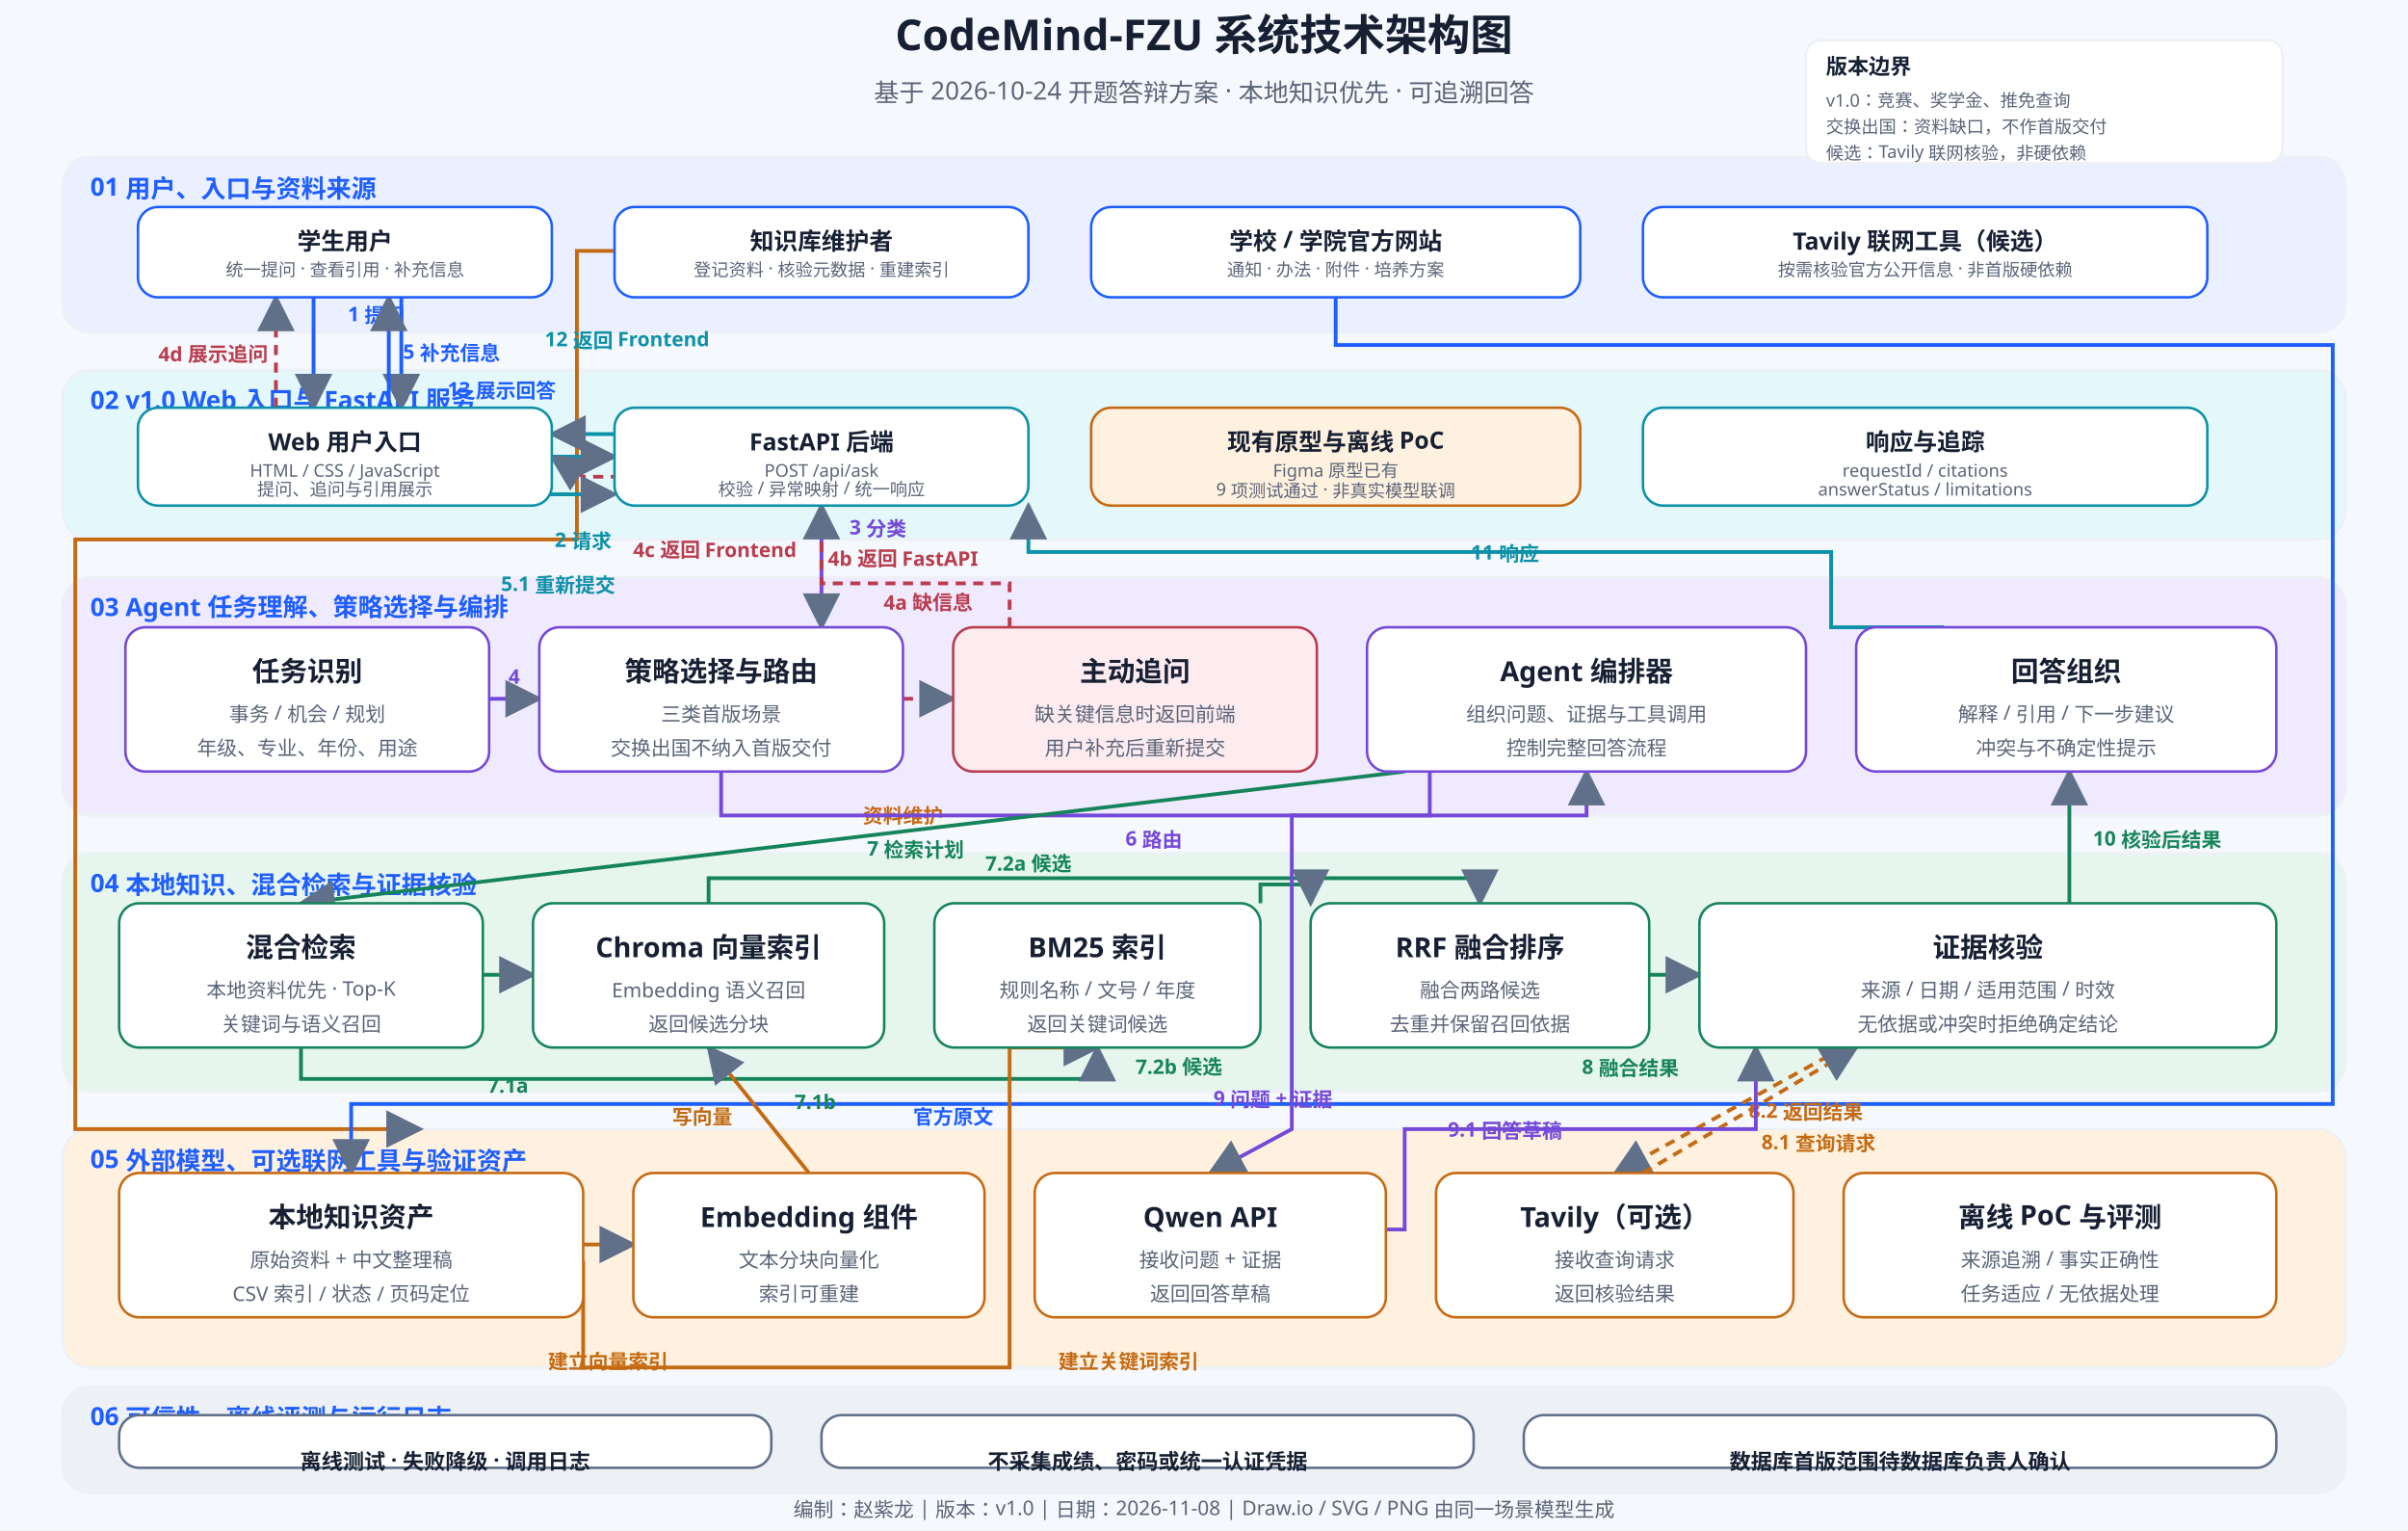
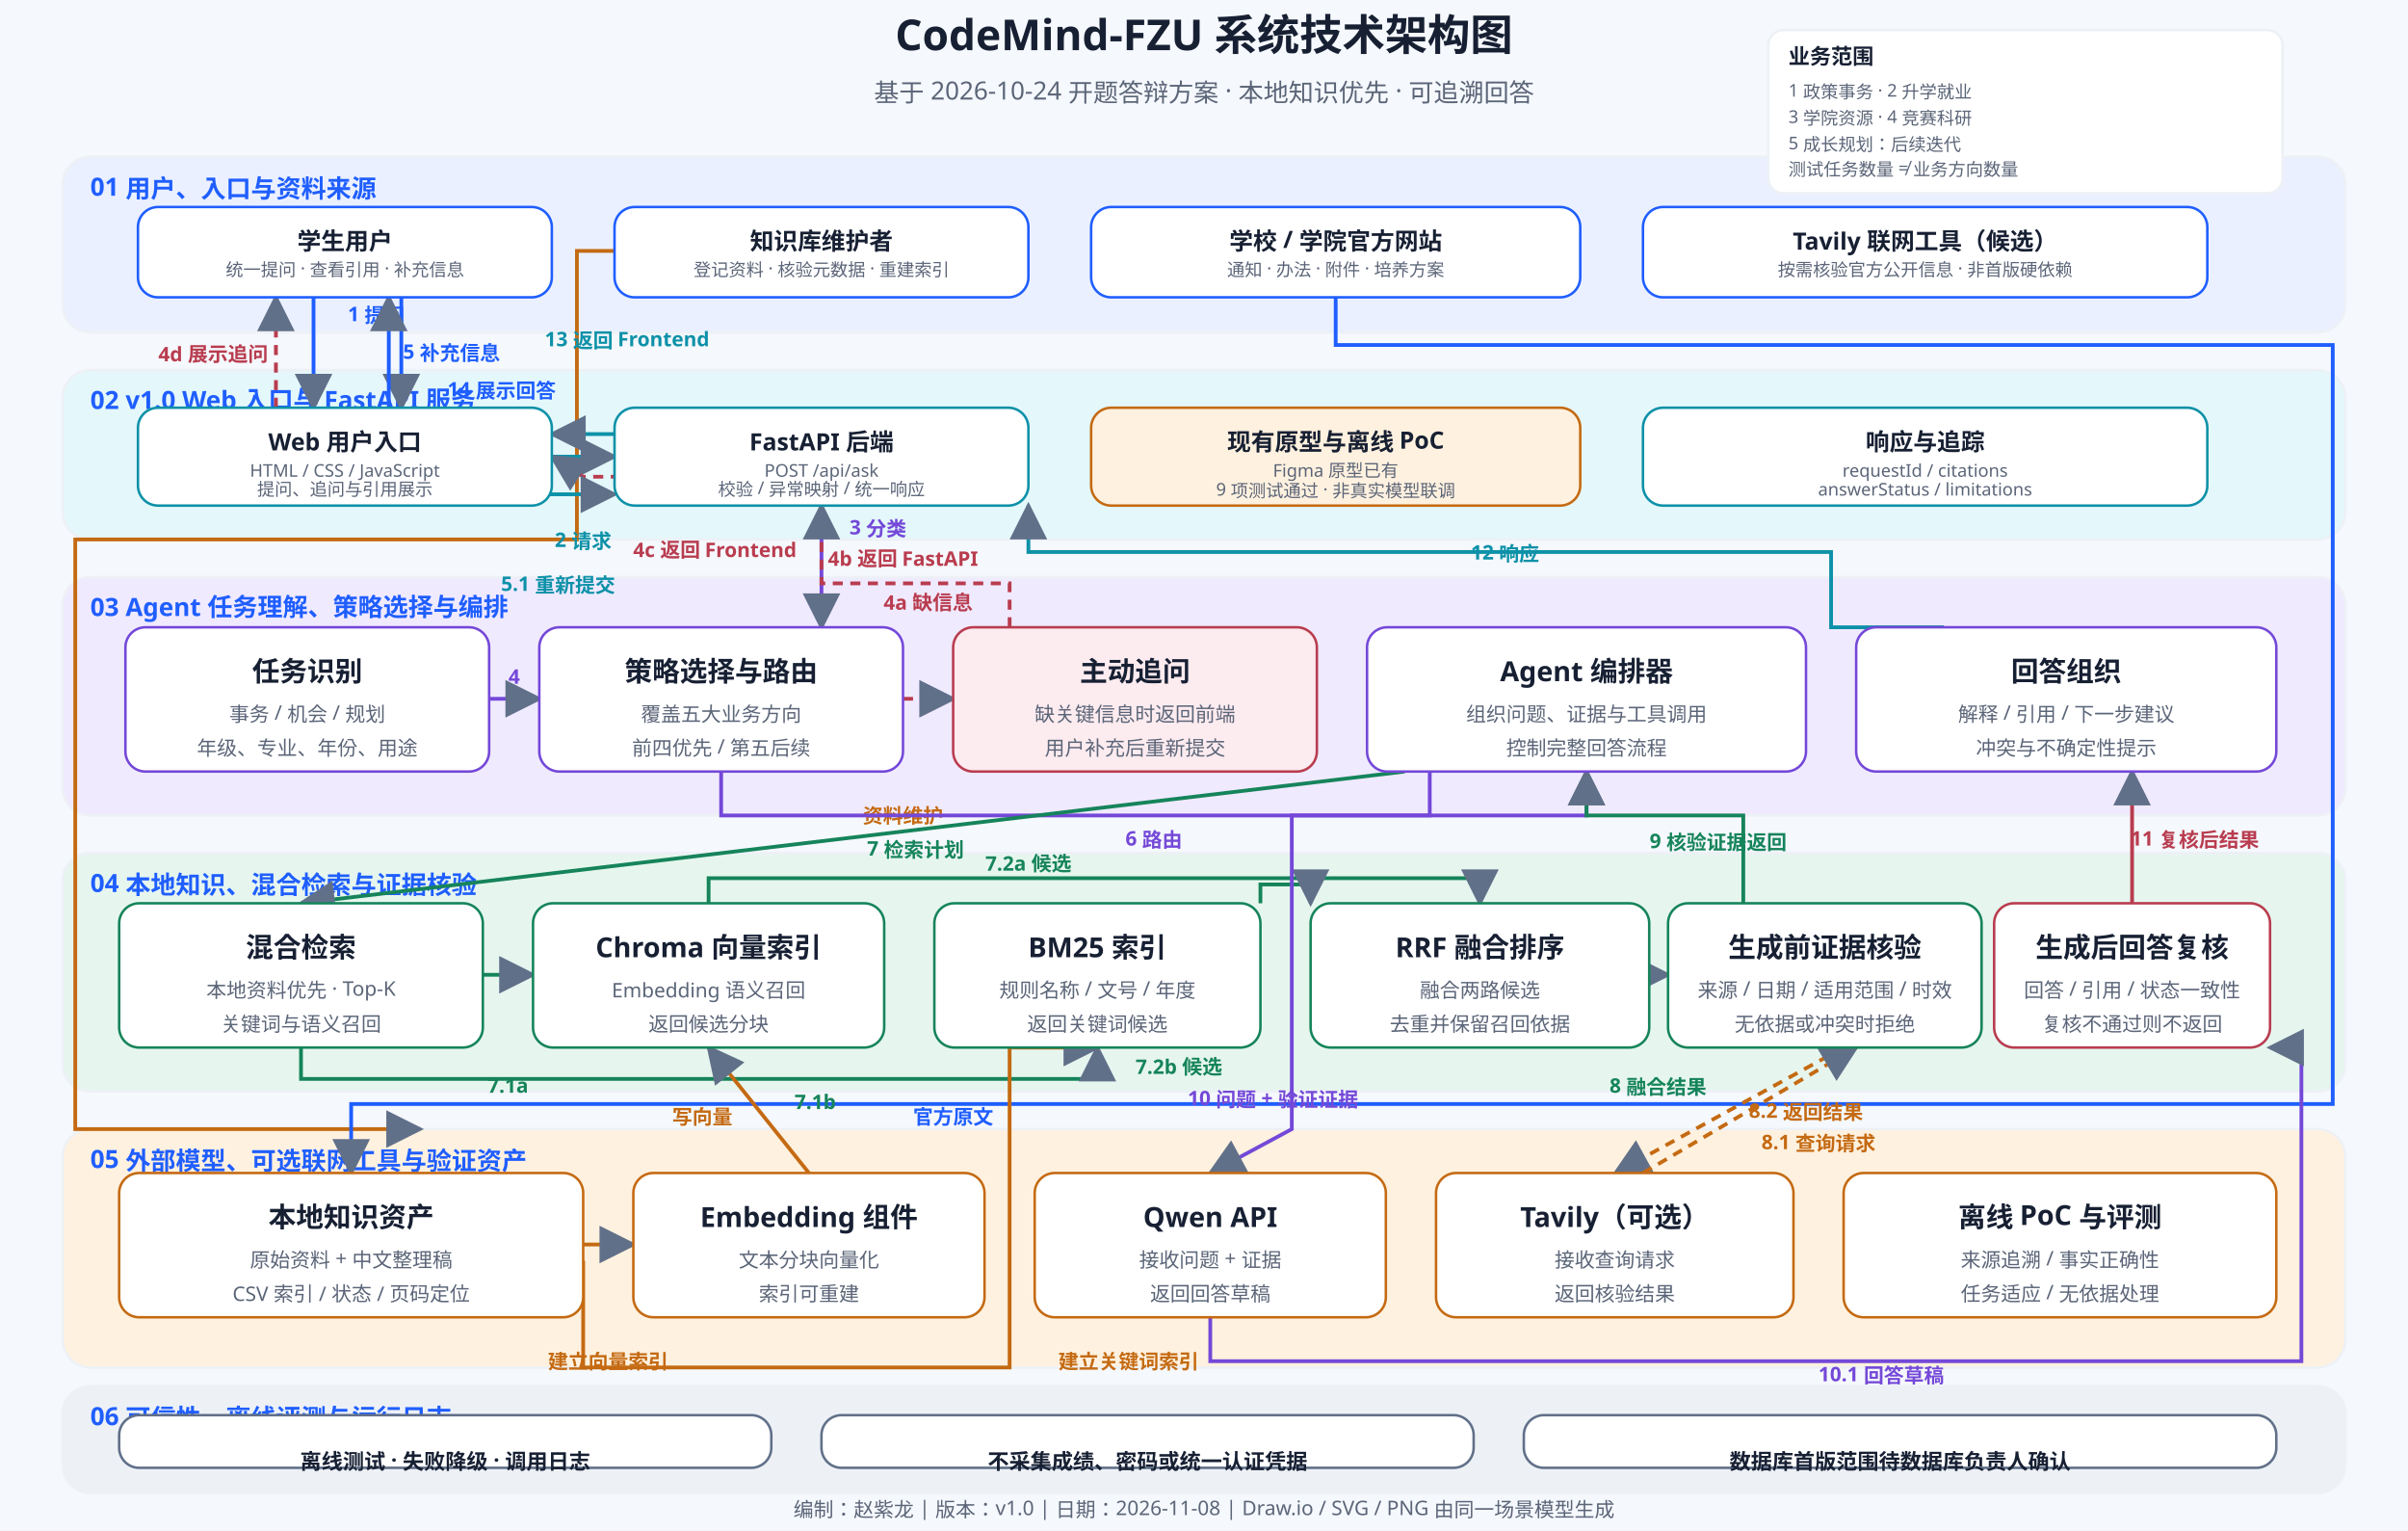
<svg xmlns="http://www.w3.org/2000/svg" width="1920" height="1220" viewBox="0 0 1920 1220">
  <style>text{font-family:'Microsoft YaHei',sans-serif}</style>
  <defs>
    <marker id="arrow" markerWidth="10" markerHeight="10" refX="9" refY="5" orient="auto-start-reverse">
      <path d="M0 0 L10 5 L0 10 z" fill="#617089" />
    </marker>
  </defs>
  <rect width="1920" height="1220" fill="#F5F8FC" />
  <rect x="50" y="125" width="1820" height="140" rx="22" fill="#EAF0FF" stroke="#EDF1F6" stroke-width="2" />
  <text x="72" y="156" font-size="20" font-weight="700" fill="#1F5EFF">01  用户、入口与资料来源</text>
  <rect x="50" y="295" width="1820" height="135" rx="22" fill="#E4F7FA" stroke="#EDF1F6" stroke-width="2" />
  <text x="72" y="326" font-size="20" font-weight="700" fill="#1F5EFF">02  v1.0 Web 入口与 FastAPI 服务</text>
  <rect x="50" y="460" width="1820" height="190" rx="22" fill="#F0EAFF" stroke="#EDF1F6" stroke-width="2" />
  <text x="72" y="491" font-size="20" font-weight="700" fill="#1F5EFF">03  Agent 任务理解、策略选择与编排</text>
  <rect x="50" y="680" width="1820" height="190" rx="22" fill="#E6F6EF" stroke="#EDF1F6" stroke-width="2" />
  <text x="72" y="711" font-size="20" font-weight="700" fill="#1F5EFF">04  本地知识、混合检索与证据核验</text>
  <rect x="50" y="900" width="1820" height="190" rx="22" fill="#FFF1DF" stroke="#EDF1F6" stroke-width="2" />
  <text x="72" y="931" font-size="20" font-weight="700" fill="#1F5EFF">05  外部模型、可选联网工具与验证资产</text>
  <rect x="50" y="1105" width="1820" height="85" rx="22" fill="#EDF1F6" stroke="#EDF1F6" stroke-width="2" />
  <text x="72" y="1136" font-size="20" font-weight="700" fill="#1F5EFF">06  可信性、离线评测与运行日志</text>
  <polyline points="250,237 250,325" fill="none" stroke="#1F5EFF" stroke-width="3" marker-end="url(#arrow)" />
  <text x="300" y="256" text-anchor="middle" font-size="16" font-weight="700" fill="#1F5EFF">1 提问</text>
  <polyline points="490,200 460,200 460,430 60,430 60,900 335,900" fill="none" stroke="#C46A12" stroke-width="3" marker-end="url(#arrow)" />
  <text x="720" y="656" text-anchor="middle" font-size="16" font-weight="700" fill="#C46A12">资料维护</text>
  <polyline points="1065,237 1065,275 1860,275 1860,880 280,880 280,935" fill="none" stroke="#1F5EFF" stroke-width="3" marker-end="url(#arrow)" />
  <text x="760" y="896" text-anchor="middle" font-size="16" font-weight="700" fill="#1F5EFF">官方原文</text>
  <polyline points="440,364 490,364" fill="none" stroke="#0D91A8" stroke-width="3" marker-end="url(#arrow)" />
  <text x="465" y="436" text-anchor="middle" font-size="16" font-weight="700" fill="#0D91A8">2 请求</text>
  <polyline points="655,403 655,500" fill="none" stroke="#7448D8" stroke-width="3" marker-end="url(#arrow)" />
  <text x="700" y="426" text-anchor="middle" font-size="16" font-weight="700" fill="#7448D8">3 分类</text>
  <polyline points="390,557 430,557" fill="none" stroke="#7448D8" stroke-width="3" marker-end="url(#arrow)" />
  <text x="410" y="545" text-anchor="middle" font-size="16" font-weight="700" fill="#7448D8">4</text>
  <polyline points="720,557 760,557" fill="none" stroke="#B93C4F" stroke-width="3" stroke-dasharray="8 6" marker-end="url(#arrow)" />
  <text x="740" y="486" text-anchor="middle" font-size="16" font-weight="700" fill="#B93C4F">4a 缺信息</text>
  <polyline points="805,500 805,465 655,465 655,403" fill="none" stroke="#B93C4F" stroke-width="3" stroke-dasharray="8 6" marker-end="url(#arrow)" />
  <text x="720" y="451" text-anchor="middle" font-size="16" font-weight="700" fill="#B93C4F">4b 返回 FastAPI</text>
  <polyline points="570,403 570,380 465,380 440,364" fill="none" stroke="#B93C4F" stroke-width="3" stroke-dasharray="8 6" marker-end="url(#arrow)" />
  <text x="570" y="444" text-anchor="middle" font-size="16" font-weight="700" fill="#B93C4F">4c 返回 Frontend</text>
  <polyline points="220,325 220,237" fill="none" stroke="#B93C4F" stroke-width="3" stroke-dasharray="8 6" marker-end="url(#arrow)" />
  <text x="170" y="288" text-anchor="middle" font-size="16" font-weight="700" fill="#B93C4F">4d 展示追问</text>
  <polyline points="320,237 320,325" fill="none" stroke="#1F5EFF" stroke-width="3" marker-end="url(#arrow)" />
  <text x="360" y="286" text-anchor="middle" font-size="16" font-weight="700" fill="#1F5EFF">5 补充信息</text>
  <polyline points="430,394 490,394" fill="none" stroke="#0D91A8" stroke-width="3" marker-end="url(#arrow)" />
  <text x="445" y="471" text-anchor="middle" font-size="16" font-weight="700" fill="#0D91A8">5.1 重新提交</text>
  <polyline points="575,615 575,650 1265,650 1265,615" fill="none" stroke="#7448D8" stroke-width="3" marker-end="url(#arrow)" />
  <text x="920" y="674" text-anchor="middle" font-size="16" font-weight="700" fill="#7448D8">6 路由</text>
  <polyline points="1120,615 240,720" fill="none" stroke="#16845B" stroke-width="3" marker-end="url(#arrow)" />
  <text x="730" y="682" text-anchor="middle" font-size="16" font-weight="700" fill="#16845B">7 检索计划</text>
  <polyline points="385,777 425,777" fill="none" stroke="#16845B" stroke-width="3" marker-end="url(#arrow)" />
  <text x="405" y="871" text-anchor="middle" font-size="16" font-weight="700" fill="#16845B">7.1a</text>
  <polyline points="240,835 240,860 875,860 875,835" fill="none" stroke="#16845B" stroke-width="3" marker-end="url(#arrow)" />
  <text x="650" y="884" text-anchor="middle" font-size="16" font-weight="700" fill="#16845B">7.1b</text>
  <polyline points="565,720 565,700 1180,700 1180,720" fill="none" stroke="#16845B" stroke-width="3" marker-end="url(#arrow)" />
  <text x="820" y="694" text-anchor="middle" font-size="16" font-weight="700" fill="#16845B">7.2a 候选</text>
  <polyline points="1005,720 1005,705 1045,705 1045,720" fill="none" stroke="#16845B" stroke-width="3" marker-end="url(#arrow)" />
  <text x="940" y="856" text-anchor="middle" font-size="16" font-weight="700" fill="#16845B">7.2b 候选</text>
-   <polyline points="1315,777 1355,777" fill="none" stroke="#16845B" stroke-width="3" marker-end="url(#arrow)" />
-   <text x="1300" y="856" text-anchor="middle" font-size="16" font-weight="700" fill="#16845B">8 融合结果</text>
+   <polyline points="1315,777 1330,777" fill="none" stroke="#16845B" stroke-width="3" marker-end="url(#arrow)" />
+   <text x="1322" y="871" text-anchor="middle" font-size="16" font-weight="700" fill="#16845B">8 融合结果</text>
  <polyline points="1470,835 1288,935" fill="none" stroke="#C46A12" stroke-width="3" stroke-dasharray="8 6" marker-end="url(#arrow)" />
  <text x="1450" y="916" text-anchor="middle" font-size="16" font-weight="700" fill="#C46A12">8.1 查询请求</text>
  <polyline points="1310,935 1480,835" fill="none" stroke="#C46A12" stroke-width="3" stroke-dasharray="8 6" marker-end="url(#arrow)" />
  <text x="1440" y="891" text-anchor="middle" font-size="16" font-weight="700" fill="#C46A12">8.2 返回结果</text>
+   <polyline points="1390,720 1390,650 1265,650 1265,615" fill="none" stroke="#16845B" stroke-width="3" marker-end="url(#arrow)" />
+   <text x="1370" y="676" text-anchor="middle" font-size="16" font-weight="700" fill="#16845B">9 核验证据返回</text>
  <polyline points="1140,590 1140,650 1030,650 1030,900 965,935" fill="none" stroke="#7448D8" stroke-width="3" marker-end="url(#arrow)" />
-   <text x="1015" y="881" text-anchor="middle" font-size="16" font-weight="700" fill="#7448D8">9 问题 + 证据</text>
-   <polyline points="1105,980 1120,980 1120,900 1400,900 1400,835" fill="none" stroke="#7448D8" stroke-width="3" marker-end="url(#arrow)" />
-   <text x="1200" y="906" text-anchor="middle" font-size="16" font-weight="700" fill="#7448D8">9.1 回答草稿</text>
-   <polyline points="1650,720 1650,615" fill="none" stroke="#16845B" stroke-width="3" marker-end="url(#arrow)" />
-   <text x="1720" y="674" text-anchor="middle" font-size="16" font-weight="700" fill="#16845B">10 核验后结果</text>
+   <text x="1015" y="881" text-anchor="middle" font-size="16" font-weight="700" fill="#7448D8">10 问题 + 验证证据</text>
+   <polyline points="965,1050 965,1085 1835,1085 1835,835 1810,835" fill="none" stroke="#7448D8" stroke-width="3" marker-end="url(#arrow)" />
+   <text x="1500" y="1101" text-anchor="middle" font-size="16" font-weight="700" fill="#7448D8">10.1 回答草稿</text>
+   <polyline points="1700,720 1700,615" fill="none" stroke="#B93C4F" stroke-width="3" marker-end="url(#arrow)" />
+   <text x="1750" y="674" text-anchor="middle" font-size="16" font-weight="700" fill="#B93C4F">11 复核后结果</text>
  <polyline points="1550,500 1460,500 1460,440 820,440 820,403" fill="none" stroke="#0D91A8" stroke-width="3" marker-end="url(#arrow)" />
-   <text x="1200" y="446" text-anchor="middle" font-size="16" font-weight="700" fill="#0D91A8">11 响应</text>
+   <text x="1200" y="446" text-anchor="middle" font-size="16" font-weight="700" fill="#0D91A8">12 响应</text>
  <polyline points="490,346 440,346" fill="none" stroke="#0D91A8" stroke-width="3" marker-end="url(#arrow)" />
-   <text x="500" y="276" text-anchor="middle" font-size="16" font-weight="700" fill="#0D91A8">12 返回 Frontend</text>
+   <text x="500" y="276" text-anchor="middle" font-size="16" font-weight="700" fill="#0D91A8">13 返回 Frontend</text>
  <polyline points="310,325 310,237" fill="none" stroke="#1F5EFF" stroke-width="3" marker-end="url(#arrow)" />
-   <text x="400" y="316" text-anchor="middle" font-size="16" font-weight="700" fill="#1F5EFF">13 展示回答</text>
+   <text x="400" y="316" text-anchor="middle" font-size="16" font-weight="700" fill="#1F5EFF">14 展示回答</text>
  <polyline points="465,992 505,992" fill="none" stroke="#C46A12" stroke-width="3" marker-end="url(#arrow)" />
  <text x="485" y="1091" text-anchor="middle" font-size="16" font-weight="700" fill="#C46A12">建立向量索引</text>
  <polyline points="645,935 565,835" fill="none" stroke="#C46A12" stroke-width="3" marker-end="url(#arrow)" />
  <text x="560" y="896" text-anchor="middle" font-size="16" font-weight="700" fill="#C46A12">写向量</text>
  <polyline points="465,1005 465,1090 805,1090 805,835 875,835" fill="none" stroke="#C46A12" stroke-width="3" marker-end="url(#arrow)" />
  <text x="900" y="1091" text-anchor="middle" font-size="16" font-weight="700" fill="#C46A12">建立关键词索引</text>
  <rect x="110" y="165" width="330" height="72" rx="16" fill="#FFFFFF" stroke="#1F5EFF" stroke-width="2" />
  <text x="275.0" y="199" text-anchor="middle" font-size="19" font-weight="700" fill="#172033">学生用户</text>
  <text x="275.0" y="220" text-anchor="middle" font-size="14" fill="#5B6578">统一提问 · 查看引用 · 补充信息</text>
  <rect x="490" y="165" width="330" height="72" rx="16" fill="#FFFFFF" stroke="#1F5EFF" stroke-width="2" />
  <text x="655.0" y="199" text-anchor="middle" font-size="19" font-weight="700" fill="#172033">知识库维护者</text>
  <text x="655.0" y="220" text-anchor="middle" font-size="14" fill="#5B6578">登记资料 · 核验元数据 · 重建索引</text>
  <rect x="870" y="165" width="390" height="72" rx="16" fill="#FFFFFF" stroke="#1F5EFF" stroke-width="2" />
  <text x="1065.0" y="199" text-anchor="middle" font-size="19" font-weight="700" fill="#172033">学校 / 学院官方网站</text>
  <text x="1065.0" y="220" text-anchor="middle" font-size="14" fill="#5B6578">通知 · 办法 · 附件 · 培养方案</text>
  <rect x="1310" y="165" width="450" height="72" rx="16" fill="#FFFFFF" stroke="#1F5EFF" stroke-width="2" />
  <text x="1535.0" y="199" text-anchor="middle" font-size="19" font-weight="700" fill="#172033">Tavily 联网工具（候选）</text>
  <text x="1535.0" y="220" text-anchor="middle" font-size="14" fill="#5B6578">按需核验官方公开信息 · 非首版硬依赖</text>
  <rect x="110" y="325" width="330" height="78" rx="16" fill="#FFFFFF" stroke="#0D91A8" stroke-width="2" />
  <text x="275.0" y="359" text-anchor="middle" font-size="19" font-weight="700" fill="#172033">Web 用户入口</text>
  <text x="275.0" y="380" text-anchor="middle" font-size="14" fill="#5B6578">HTML / CSS / JavaScript</text>
  <text x="275.0" y="395" text-anchor="middle" font-size="14" fill="#5B6578">提问、追问与引用展示</text>
  <rect x="490" y="325" width="330" height="78" rx="16" fill="#FFFFFF" stroke="#0D91A8" stroke-width="2" />
  <text x="655.0" y="359" text-anchor="middle" font-size="19" font-weight="700" fill="#172033">FastAPI 后端</text>
  <text x="655.0" y="380" text-anchor="middle" font-size="14" fill="#5B6578">POST /api/ask</text>
  <text x="655.0" y="395" text-anchor="middle" font-size="14" fill="#5B6578">校验 / 异常映射 / 统一响应</text>
  <rect x="870" y="325" width="390" height="78" rx="16" fill="#FFF1DF" stroke="#C46A12" stroke-width="2" />
  <text x="1065.0" y="359" text-anchor="middle" font-size="19" font-weight="700" fill="#172033">现有原型与离线 PoC</text>
  <text x="1065.0" y="380" text-anchor="middle" font-size="14" fill="#5B6578">Figma 原型已有</text>
  <text x="1065.0" y="395" text-anchor="middle" font-size="14" fill="#5B6578">9 项测试通过 · 非真实模型联调</text>
  <rect x="1310" y="325" width="450" height="78" rx="16" fill="#FFFFFF" stroke="#0D91A8" stroke-width="2" />
  <text x="1535.0" y="359" text-anchor="middle" font-size="19" font-weight="700" fill="#172033">响应与追踪</text>
  <text x="1535.0" y="380" text-anchor="middle" font-size="14" fill="#5B6578">requestId / citations</text>
  <text x="1535.0" y="395" text-anchor="middle" font-size="14" fill="#5B6578">answerStatus / limitations</text>
  <rect x="100" y="500" width="290" height="115" rx="16" fill="#FFFFFF" stroke="#7448D8" stroke-width="2" />
  <text x="245.0" y="543" text-anchor="middle" font-size="22" font-weight="700" fill="#172033">任务识别</text>
  <text x="245.0" y="575" text-anchor="middle" font-size="16" fill="#5B6578">事务 / 机会 / 规划</text>
  <text x="245.0" y="602" text-anchor="middle" font-size="16" fill="#5B6578">年级、专业、年份、用途</text>
  <rect x="430" y="500" width="290" height="115" rx="16" fill="#FFFFFF" stroke="#7448D8" stroke-width="2" />
  <text x="575.0" y="543" text-anchor="middle" font-size="22" font-weight="700" fill="#172033">策略选择与路由</text>
-   <text x="575.0" y="575" text-anchor="middle" font-size="16" fill="#5B6578">三类首版场景</text>
-   <text x="575.0" y="602" text-anchor="middle" font-size="16" fill="#5B6578">交换出国不纳入首版交付</text>
+   <text x="575.0" y="575" text-anchor="middle" font-size="16" fill="#5B6578">覆盖五大业务方向</text>
+   <text x="575.0" y="602" text-anchor="middle" font-size="16" fill="#5B6578">前四优先 / 第五后续</text>
  <rect x="760" y="500" width="290" height="115" rx="16" fill="#FCEBEF" stroke="#B93C4F" stroke-width="2" />
  <text x="905.0" y="543" text-anchor="middle" font-size="22" font-weight="700" fill="#172033">主动追问</text>
  <text x="905.0" y="575" text-anchor="middle" font-size="16" fill="#5B6578">缺关键信息时返回前端</text>
  <text x="905.0" y="602" text-anchor="middle" font-size="16" fill="#5B6578">用户补充后重新提交</text>
  <rect x="1090" y="500" width="350" height="115" rx="16" fill="#FFFFFF" stroke="#7448D8" stroke-width="2" />
  <text x="1265.0" y="543" text-anchor="middle" font-size="22" font-weight="700" fill="#172033">Agent 编排器</text>
  <text x="1265.0" y="575" text-anchor="middle" font-size="16" fill="#5B6578">组织问题、证据与工具调用</text>
  <text x="1265.0" y="602" text-anchor="middle" font-size="16" fill="#5B6578">控制完整回答流程</text>
  <rect x="1480" y="500" width="335" height="115" rx="16" fill="#FFFFFF" stroke="#7448D8" stroke-width="2" />
  <text x="1647.5" y="543" text-anchor="middle" font-size="22" font-weight="700" fill="#172033">回答组织</text>
  <text x="1647.5" y="575" text-anchor="middle" font-size="16" fill="#5B6578">解释 / 引用 / 下一步建议</text>
  <text x="1647.5" y="602" text-anchor="middle" font-size="16" fill="#5B6578">冲突与不确定性提示</text>
  <rect x="95" y="720" width="290" height="115" rx="16" fill="#FFFFFF" stroke="#16845B" stroke-width="2" />
  <text x="240.0" y="763" text-anchor="middle" font-size="22" font-weight="700" fill="#172033">混合检索</text>
  <text x="240.0" y="795" text-anchor="middle" font-size="16" fill="#5B6578">本地资料优先 · Top-K</text>
  <text x="240.0" y="822" text-anchor="middle" font-size="16" fill="#5B6578">关键词与语义召回</text>
  <rect x="425" y="720" width="280" height="115" rx="16" fill="#FFFFFF" stroke="#16845B" stroke-width="2" />
  <text x="565.0" y="763" text-anchor="middle" font-size="22" font-weight="700" fill="#172033">Chroma 向量索引</text>
  <text x="565.0" y="795" text-anchor="middle" font-size="16" fill="#5B6578">Embedding 语义召回</text>
  <text x="565.0" y="822" text-anchor="middle" font-size="16" fill="#5B6578">返回候选分块</text>
  <rect x="745" y="720" width="260" height="115" rx="16" fill="#FFFFFF" stroke="#16845B" stroke-width="2" />
  <text x="875.0" y="763" text-anchor="middle" font-size="22" font-weight="700" fill="#172033">BM25 索引</text>
  <text x="875.0" y="795" text-anchor="middle" font-size="16" fill="#5B6578">规则名称 / 文号 / 年度</text>
  <text x="875.0" y="822" text-anchor="middle" font-size="16" fill="#5B6578">返回关键词候选</text>
  <rect x="1045" y="720" width="270" height="115" rx="16" fill="#FFFFFF" stroke="#16845B" stroke-width="2" />
  <text x="1180.0" y="763" text-anchor="middle" font-size="22" font-weight="700" fill="#172033">RRF 融合排序</text>
  <text x="1180.0" y="795" text-anchor="middle" font-size="16" fill="#5B6578">融合两路候选</text>
  <text x="1180.0" y="822" text-anchor="middle" font-size="16" fill="#5B6578">去重并保留召回依据</text>
-   <rect x="1355" y="720" width="460" height="115" rx="16" fill="#FFFFFF" stroke="#16845B" stroke-width="2" />
-   <text x="1585.0" y="763" text-anchor="middle" font-size="22" font-weight="700" fill="#172033">证据核验</text>
-   <text x="1585.0" y="795" text-anchor="middle" font-size="16" fill="#5B6578">来源 / 日期 / 适用范围 / 时效</text>
-   <text x="1585.0" y="822" text-anchor="middle" font-size="16" fill="#5B6578">无依据或冲突时拒绝确定结论</text>
+   <rect x="1330" y="720" width="250" height="115" rx="16" fill="#FFFFFF" stroke="#16845B" stroke-width="2" />
+   <text x="1455.0" y="763" text-anchor="middle" font-size="22" font-weight="700" fill="#172033">生成前证据核验</text>
+   <text x="1455.0" y="795" text-anchor="middle" font-size="16" fill="#5B6578">来源 / 日期 / 适用范围 / 时效</text>
+   <text x="1455.0" y="822" text-anchor="middle" font-size="16" fill="#5B6578">无依据或冲突时拒绝</text>
+   <rect x="1590" y="720" width="220" height="115" rx="16" fill="#FFFFFF" stroke="#B93C4F" stroke-width="2" />
+   <text x="1700.0" y="763" text-anchor="middle" font-size="22" font-weight="700" fill="#172033">生成后回答复核</text>
+   <text x="1700.0" y="795" text-anchor="middle" font-size="16" fill="#5B6578">回答 / 引用 / 状态一致性</text>
+   <text x="1700.0" y="822" text-anchor="middle" font-size="16" fill="#5B6578">复核不通过则不返回</text>
  <rect x="95" y="935" width="370" height="115" rx="16" fill="#FFFFFF" stroke="#C46A12" stroke-width="2" />
  <text x="280.0" y="978" text-anchor="middle" font-size="22" font-weight="700" fill="#172033">本地知识资产</text>
  <text x="280.0" y="1010" text-anchor="middle" font-size="16" fill="#5B6578">原始资料 + 中文整理稿</text>
  <text x="280.0" y="1037" text-anchor="middle" font-size="16" fill="#5B6578">CSV 索引 / 状态 / 页码定位</text>
  <rect x="505" y="935" width="280" height="115" rx="16" fill="#FFFFFF" stroke="#C46A12" stroke-width="2" />
  <text x="645.0" y="978" text-anchor="middle" font-size="22" font-weight="700" fill="#172033">Embedding 组件</text>
  <text x="645.0" y="1010" text-anchor="middle" font-size="16" fill="#5B6578">文本分块向量化</text>
  <text x="645.0" y="1037" text-anchor="middle" font-size="16" fill="#5B6578">索引可重建</text>
  <rect x="825" y="935" width="280" height="115" rx="16" fill="#FFFFFF" stroke="#C46A12" stroke-width="2" />
  <text x="965.0" y="978" text-anchor="middle" font-size="22" font-weight="700" fill="#172033">Qwen API</text>
  <text x="965.0" y="1010" text-anchor="middle" font-size="16" fill="#5B6578">接收问题 + 证据</text>
  <text x="965.0" y="1037" text-anchor="middle" font-size="16" fill="#5B6578">返回回答草稿</text>
  <rect x="1145" y="935" width="285" height="115" rx="16" fill="#FFFFFF" stroke="#C46A12" stroke-width="2" />
  <text x="1287.5" y="978" text-anchor="middle" font-size="22" font-weight="700" fill="#172033">Tavily（可选）</text>
  <text x="1287.5" y="1010" text-anchor="middle" font-size="16" fill="#5B6578">接收查询请求</text>
  <text x="1287.5" y="1037" text-anchor="middle" font-size="16" fill="#5B6578">返回核验结果</text>
  <rect x="1470" y="935" width="345" height="115" rx="16" fill="#FFFFFF" stroke="#C46A12" stroke-width="2" />
  <text x="1642.5" y="978" text-anchor="middle" font-size="22" font-weight="700" fill="#172033">离线 PoC 与评测</text>
  <text x="1642.5" y="1010" text-anchor="middle" font-size="16" fill="#5B6578">来源追溯 / 事实正确性</text>
  <text x="1642.5" y="1037" text-anchor="middle" font-size="16" fill="#5B6578">任务适应 / 无依据处理</text>
  <rect x="95" y="1128" width="520" height="42" rx="16" fill="#FFFFFF" stroke="#617089" stroke-width="2" />
  <text x="355.0" y="1171" text-anchor="middle" font-size="17" font-weight="700" fill="#172033">离线测试 · 失败降级 · 调用日志</text>
  <rect x="655" y="1128" width="520" height="42" rx="16" fill="#FFFFFF" stroke="#617089" stroke-width="2" />
  <text x="915.0" y="1171" text-anchor="middle" font-size="17" font-weight="700" fill="#172033">不采集成绩、密码或统一认证凭据</text>
  <rect x="1215" y="1128" width="600" height="42" rx="16" fill="#FFFFFF" stroke="#617089" stroke-width="2" />
  <text x="1515.0" y="1171" text-anchor="middle" font-size="17" font-weight="700" fill="#172033">数据库首版范围待数据库负责人确认</text>
  <text x="960" y="40" text-anchor="middle" font-size="34" font-weight="700" fill="#172033">CodeMind-FZU 系统技术架构图</text>
  <text x="960" y="81" text-anchor="middle" font-size="20" font-weight="400" fill="#5B6578">基于 2026-10-24 开题答辩方案 · 本地知识优先 · 可追溯回答</text>
  <text x="960" y="1209" text-anchor="middle" font-size="16" font-weight="400" fill="#5B6578">编制：赵紫龙  |  版本：v1.0  |  日期：2026-11-08  |  Draw.io / SVG / PNG 由同一场景模型生成</text>
-   <rect x="1440" y="32" width="380" height="98" rx="12" fill="#FFFFFF" stroke="#EDF1F6" stroke-width="2" />
-   <text x="1456" y="59" font-size="17" font-weight="700" fill="#172033">版本边界</text>
-   <text x="1456" y="85" font-size="14" fill="#5B6578">v1.0：竞赛、奖学金、推免查询</text>
-   <text x="1456" y="106" font-size="14" fill="#5B6578">交换出国：资料缺口，不作首版交付</text>
-   <text x="1456" y="127" font-size="14" fill="#5B6578">候选：Tavily 联网核验，非硬依赖</text>
+   <rect x="1410" y="24" width="410" height="130" rx="12" fill="#FFFFFF" stroke="#EDF1F6" stroke-width="2" />
+   <text x="1426" y="51" font-size="17" font-weight="700" fill="#172033">业务范围</text>
+   <text x="1426" y="77" font-size="14" fill="#5B6578">1 政策事务 · 2 升学就业</text>
+   <text x="1426" y="98" font-size="14" fill="#5B6578">3 学院资源 · 4 竞赛科研</text>
+   <text x="1426" y="119" font-size="14" fill="#5B6578">5 成长规划：后续迭代</text>
+   <text x="1426" y="140" font-size="14" fill="#5B6578">测试任务数量 ≠ 业务方向数量</text>
</svg>
